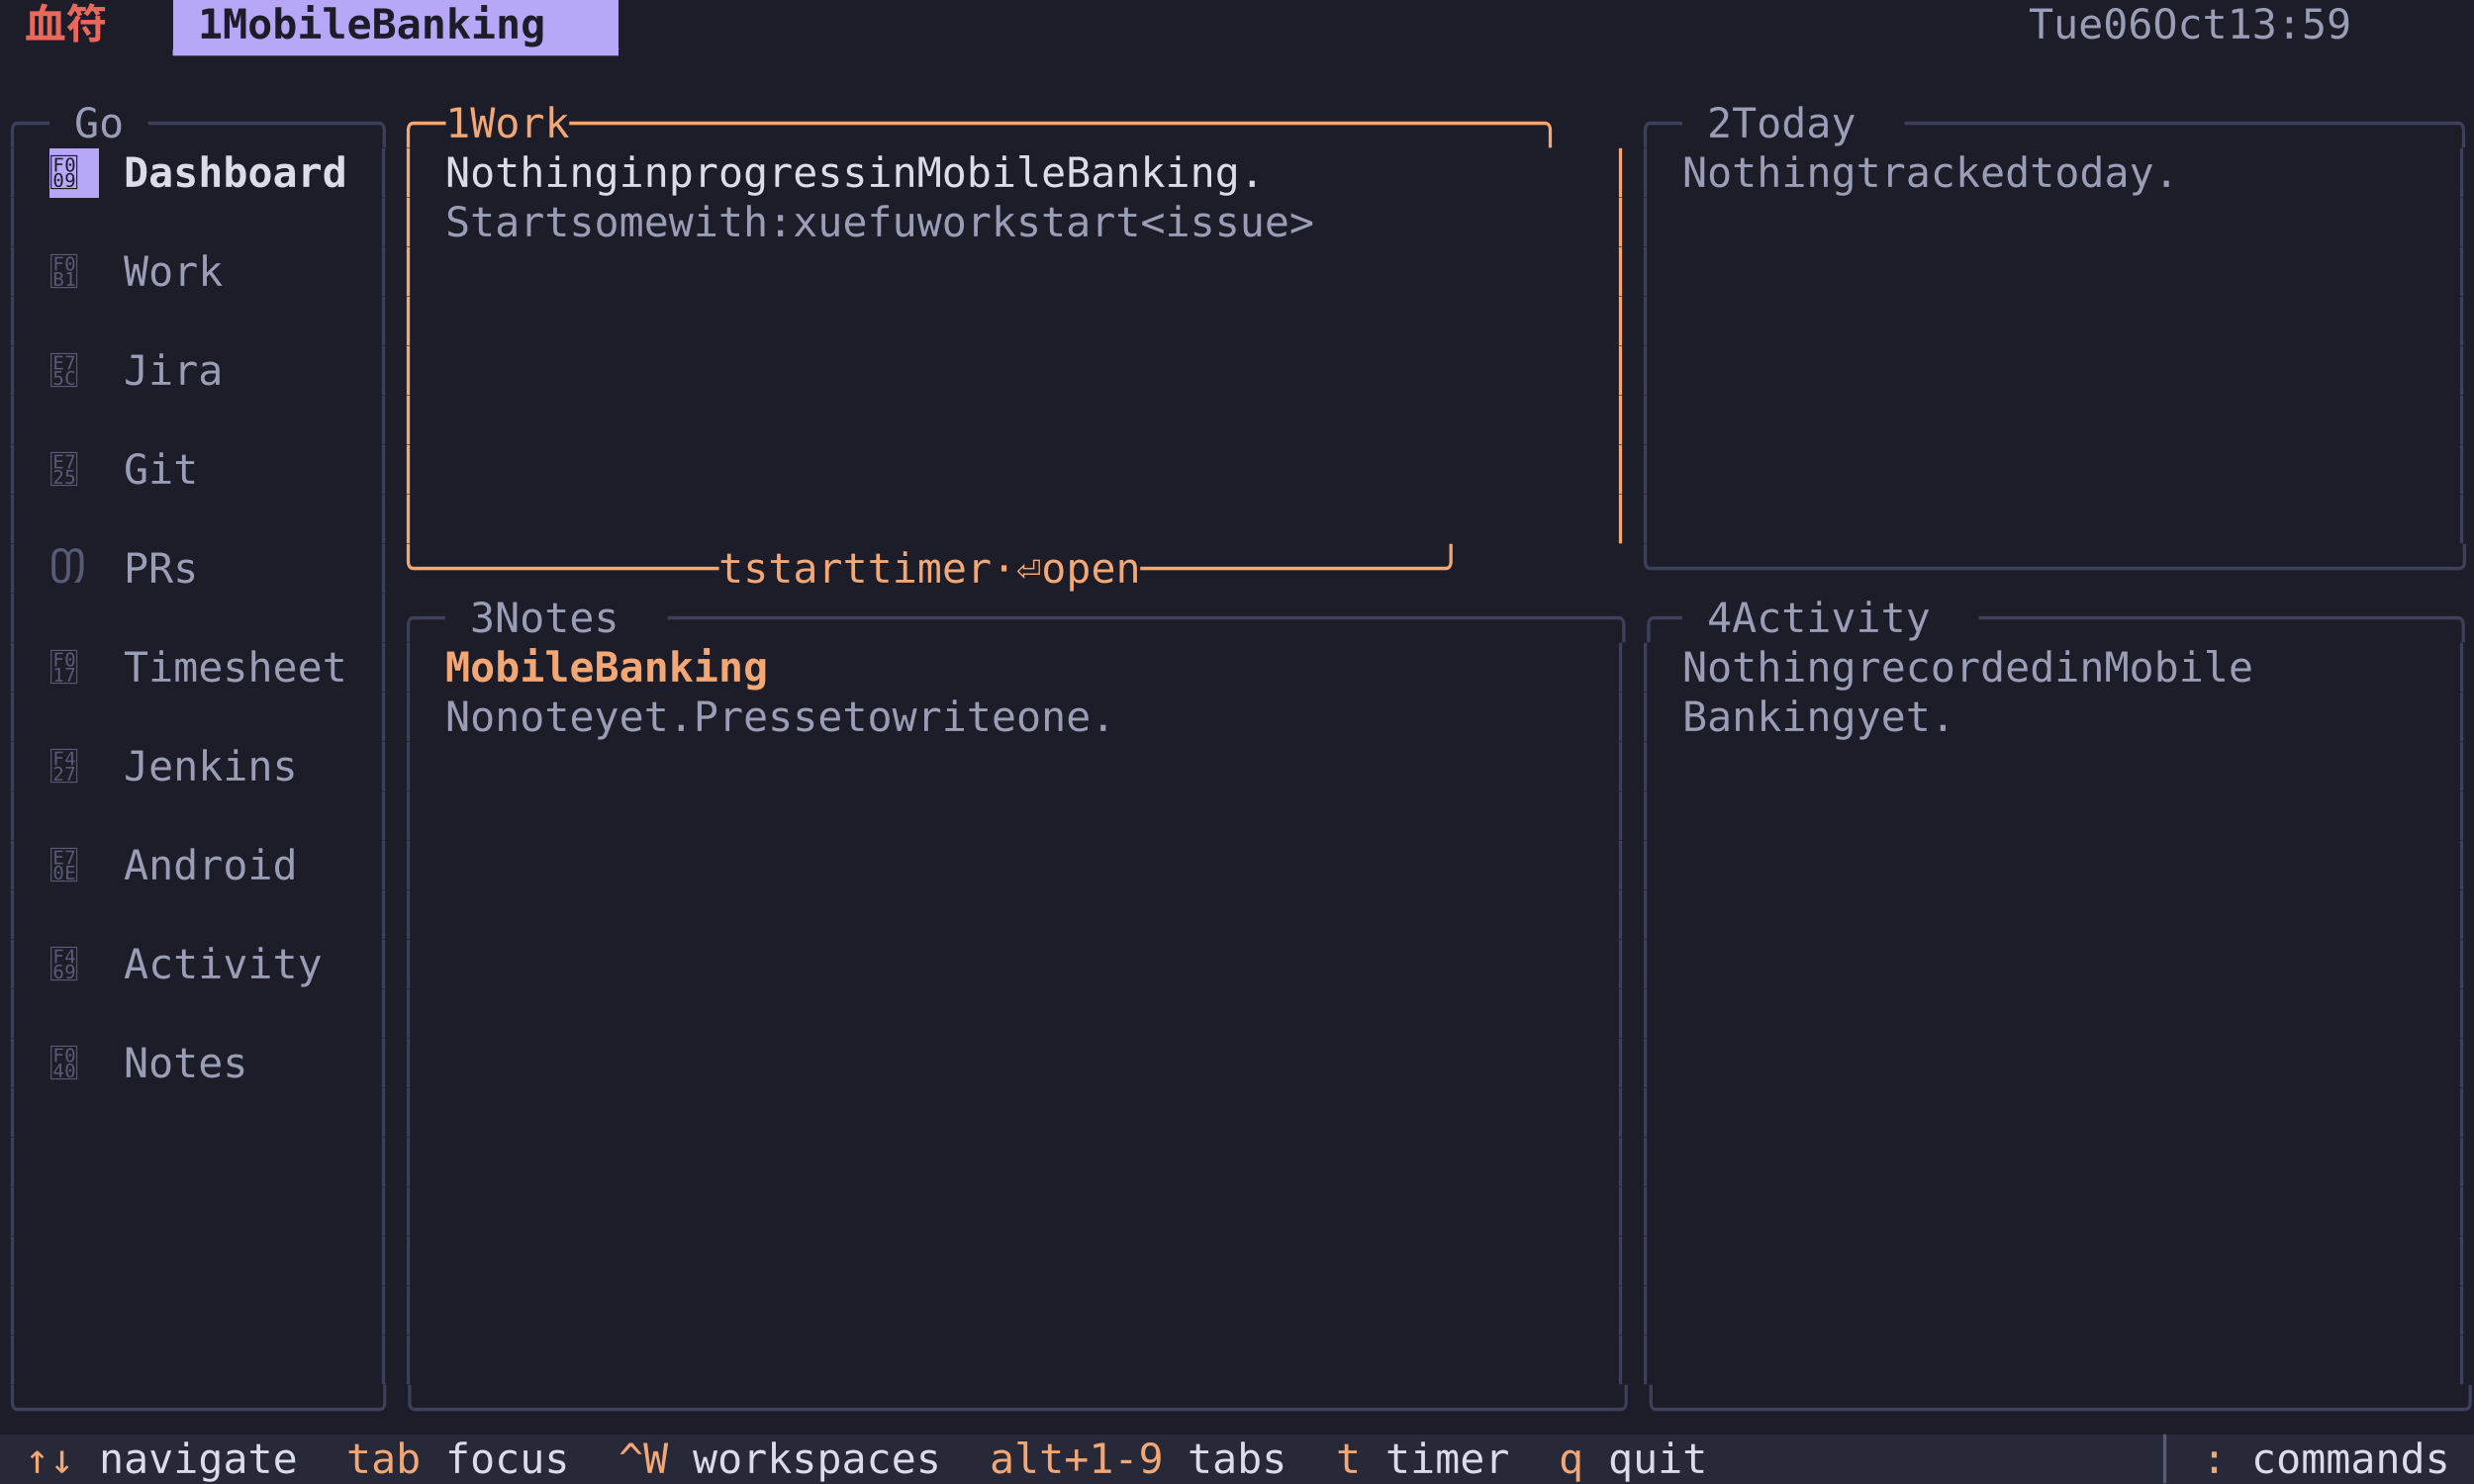
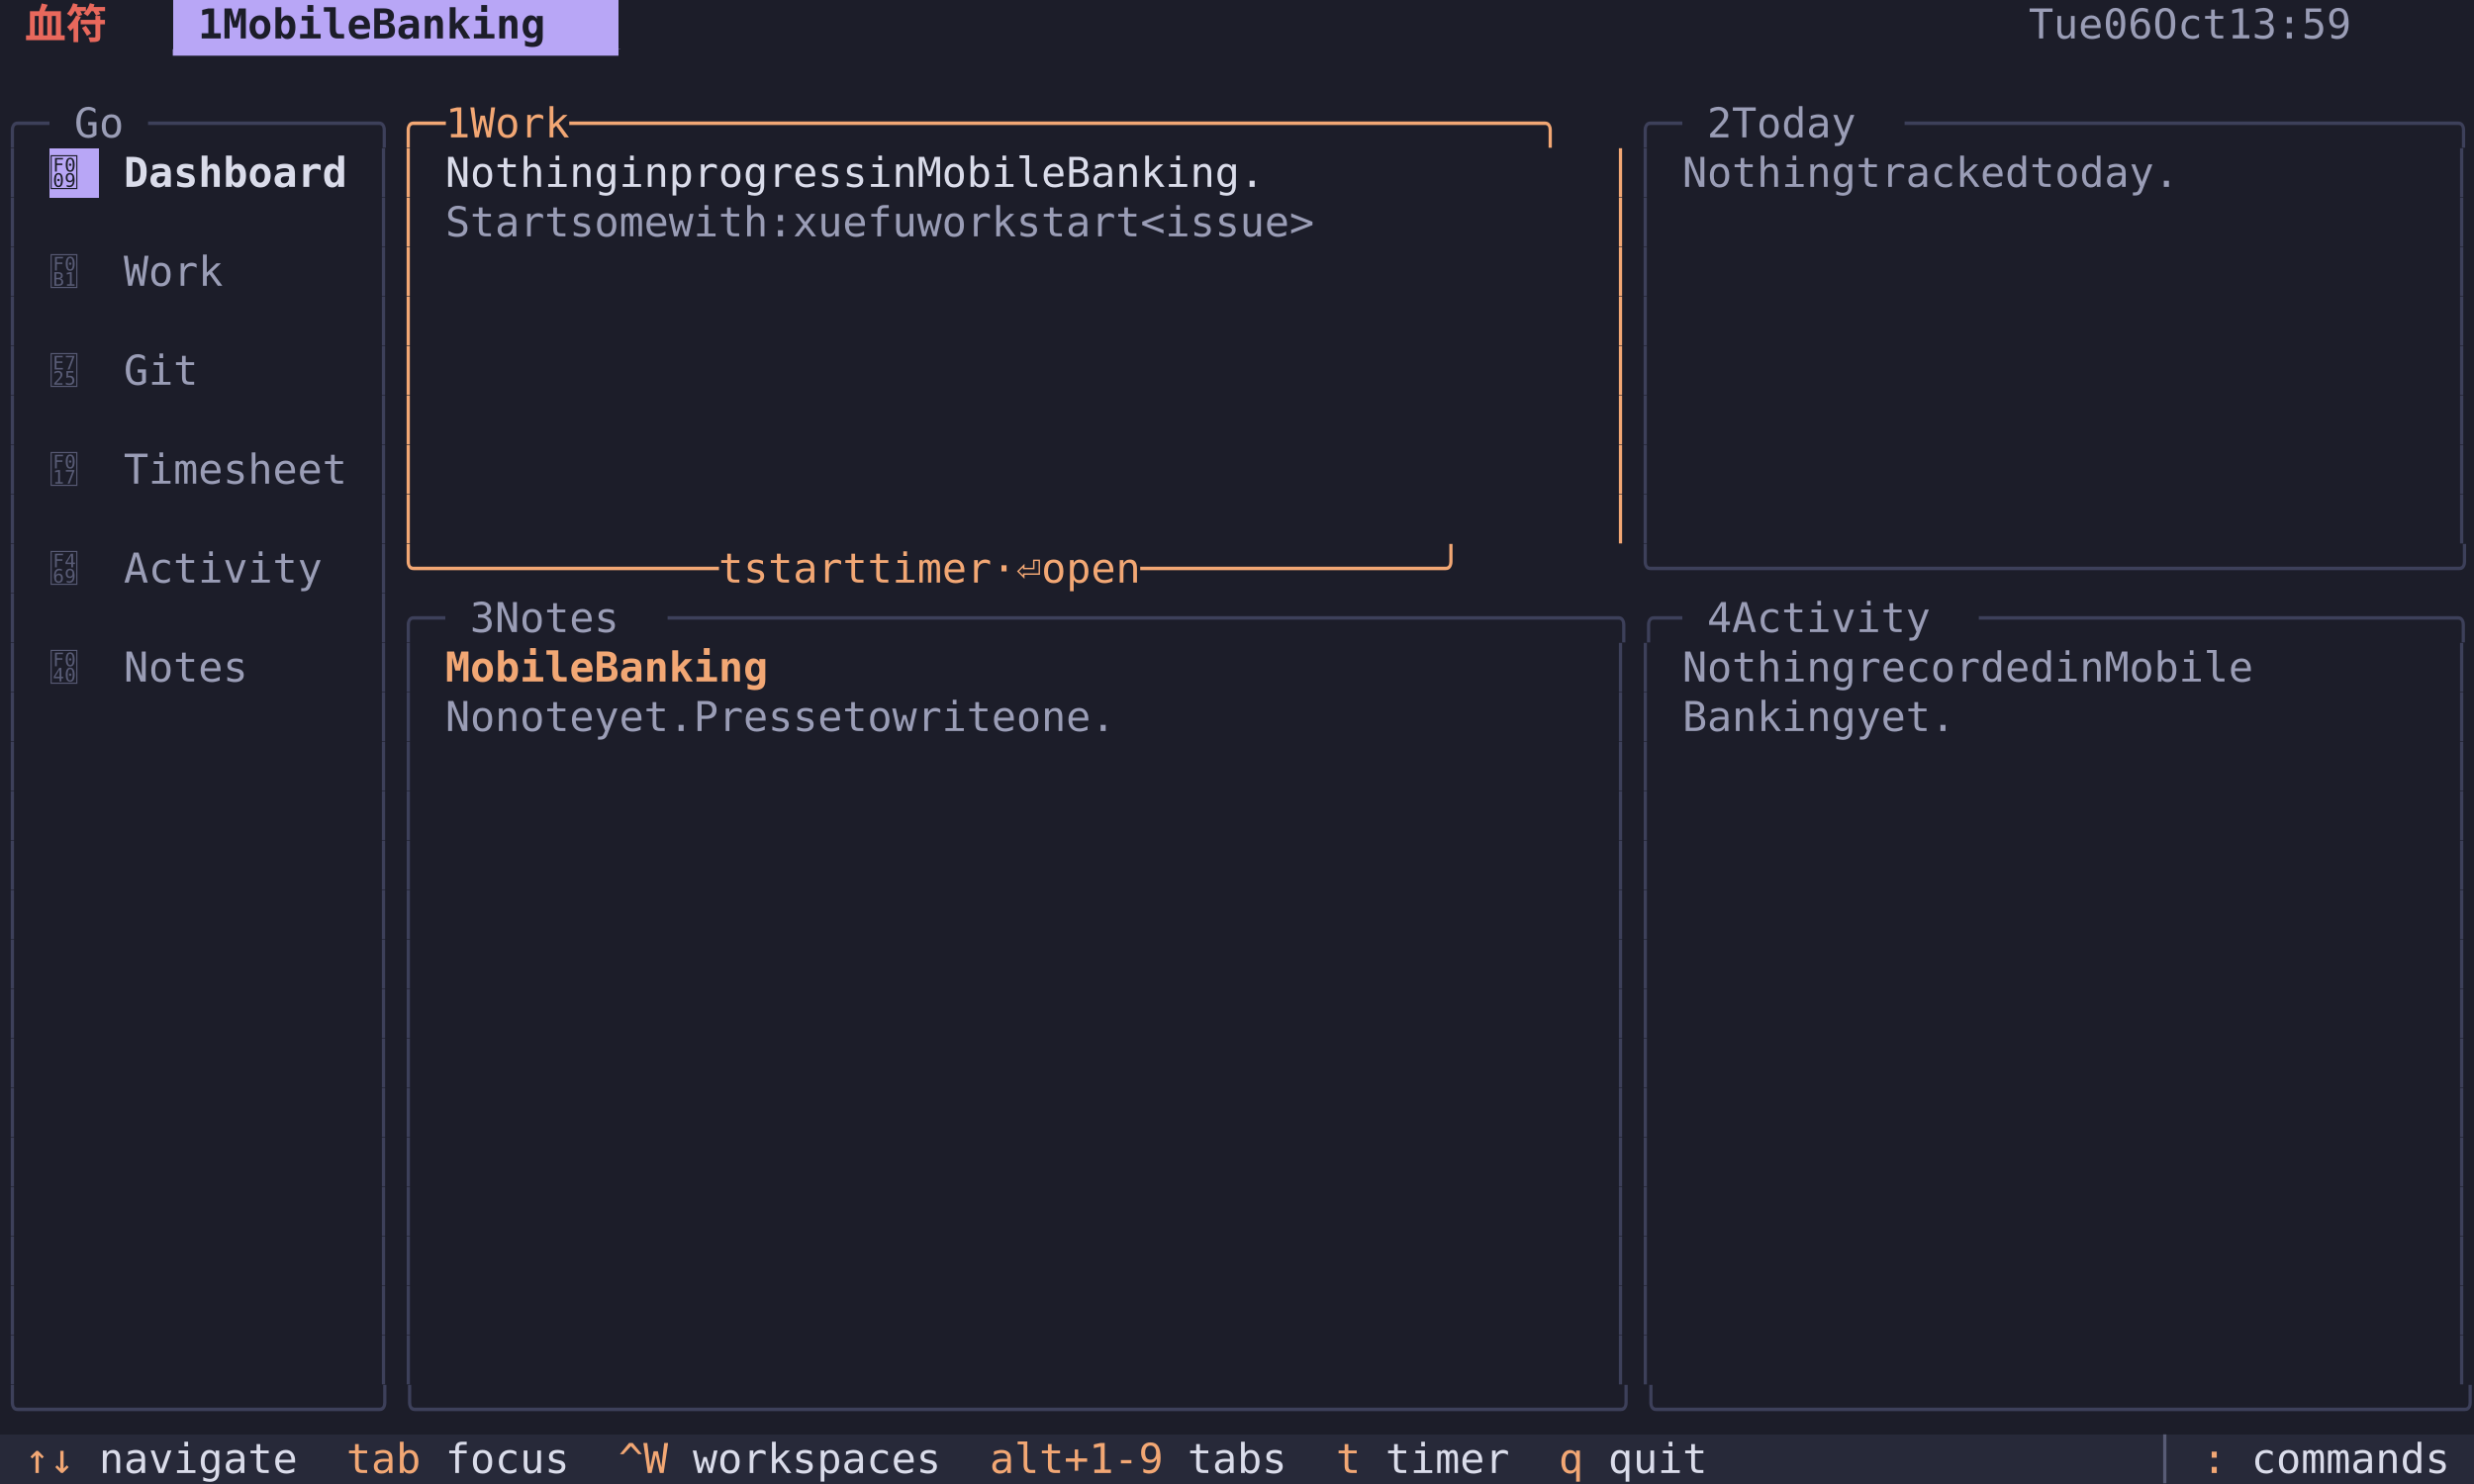
<svg xmlns="http://www.w3.org/2000/svg" width="900" height="540" viewBox="0 0 900 540" font-family="Menlo, 'DejaVu Sans Mono', 'Hiragino Sans GB', 'Noto Sans CJK SC', 'PingFang SC', monospace" font-size="15">
  <rect x="0" y="0" width="9" height="18" fill="#1c1d29" />
  <rect x="9" y="0" width="36" height="18" fill="#1c1d29" />
  <text x="9 27" y="14" fill="#e8685c" font-weight="bold">血符</text>
  <rect x="45" y="0" width="18" height="18" fill="#1c1d29" />
  <rect x="63" y="0" width="162" height="18" fill="#b8a6f6" />
  <text x="72 90 99 108 117 126 135 153 162 171 180 189 198 207" y="14" fill="#1c1d29" font-weight="bold">1MobileBanking</text>
  <rect x="225" y="0" width="513" height="18" fill="#1c1d29" />
  <rect x="738" y="0" width="153" height="18" fill="#1c1d29" />
  <text x="738 747 756 774 783 801 810 819 846 855 864 873 882" y="14" fill="#9a9db6">Tue06Oct13:59</text>
  <rect x="891" y="0" width="9" height="18" fill="#1c1d29" />
  <rect x="0" y="18" width="9" height="18" fill="#1c1d29" />
  <rect x="9" y="18" width="216" height="18" fill="#1c1d29" />
  <text x="63 72 81 90 99 108 117 126 135 144 153 162 171 180 189 198 207 216" y="32" fill="#b8a6f6">▔▔▔▔▔▔▔▔▔▔▔▔▔▔▔▔▔▔</text>
  <rect x="225" y="18" width="675" height="18" fill="#1c1d29" />
  <rect x="0" y="36" width="18" height="18" fill="#1c1d29" />
  <text x="0 9" y="50" fill="#3d405a">╭─</text>
  <rect x="18" y="36" width="36" height="18" fill="#1c1d29" />
  <text x="27 36" y="50" fill="#9a9db6">Go</text>
  <rect x="54" y="36" width="90" height="18" fill="#1c1d29" />
  <text x="54 63 72 81 90 99 108 117 126 135" y="50" fill="#3d405a">─────────╮</text>
  <rect x="144" y="36" width="450" height="18" fill="#1c1d29" />
  <text x="144 153 171 189 198 207 216 234 243 252 261 270 279 288 297 306 315 324 333 342 351 360 369 378 387 396 405 414 423 432 441 450 459 468 477 486 495 504 513 522 531 540 549 558 567 576 585" y="50" fill="#f2a774">╭─1Work───────────────────────────────────────╮</text>
  <rect x="594" y="36" width="18" height="18" fill="#1c1d29" />
  <text x="594 603" y="50" fill="#3d405a">╭─</text>
  <rect x="612" y="36" width="81" height="18" fill="#1c1d29" />
  <text x="621 639 648 657 666 675" y="50" fill="#9a9db6">2Today</text>
  <rect x="693" y="36" width="207" height="18" fill="#1c1d29" />
  <text x="693 702 711 720 729 738 747 756 765 774 783 792 801 810 819 828 837 846 855 864 873 882 891" y="50" fill="#3d405a">──────────────────────╮</text>
  <rect x="0" y="54" width="9" height="18" fill="#1c1d29" />
  <text x="0" y="68" fill="#3d405a">│</text>
  <rect x="9" y="54" width="9" height="18" fill="#1c1d29" />
  <rect x="18" y="54" width="18" height="18" fill="#b8a6f6" />
  <text x="18" y="68" fill="#1c1d29" font-family="'Symbols Nerd Font Mono', Menlo, 'DejaVu Sans Mono', 'Hiragino Sans GB', 'Noto Sans CJK SC', 'PingFang SC', monospace"></text>
  <rect x="36" y="54" width="90" height="18" fill="#1c1d29" />
  <text x="45 54 63 72 81 90 99 108 117" y="68" fill="#dadcea" font-weight="bold">Dashboard</text>
  <rect x="126" y="54" width="9" height="18" fill="#1c1d29" />
  <rect x="135" y="54" width="9" height="18" fill="#1c1d29" />
  <text x="135" y="68" fill="#3d405a">│</text>
  <rect x="144" y="54" width="9" height="18" fill="#1c1d29" />
  <text x="144" y="68" fill="#f2a774">│</text>
  <rect x="153" y="54" width="9" height="18" fill="#1c1d29" />
  <rect x="162" y="54" width="342" height="18" fill="#1c1d29" />
  <text x="162 171 180 189 198 207 216 234 243 261 270 279 288 297 306 315 324 342 351 369 378 387 396 405 414 432 441 450 459 468 477 486 495" y="68" fill="#dadcea">NothinginprogressinMobileBanking.</text>
  <rect x="504" y="54" width="81" height="18" fill="#1c1d29" />
  <rect x="585" y="54" width="9" height="18" fill="#1c1d29" />
  <text x="585" y="68" fill="#f2a774">│</text>
  <rect x="594" y="54" width="9" height="18" fill="#1c1d29" />
  <text x="594" y="68" fill="#3d405a">│</text>
  <rect x="603" y="54" width="9" height="18" fill="#1c1d29" />
  <rect x="612" y="54" width="198" height="18" fill="#1c1d29" />
  <text x="612 621 630 639 648 657 666 684 693 702 711 720 729 738 756 765 774 783 792 801" y="68" fill="#9a9db6">Nothingtrackedtoday.</text>
  <rect x="810" y="54" width="81" height="18" fill="#1c1d29" />
  <rect x="891" y="54" width="9" height="18" fill="#1c1d29" />
  <text x="891" y="68" fill="#3d405a">│</text>
  <rect x="0" y="72" width="9" height="18" fill="#1c1d29" />
  <text x="0" y="86" fill="#3d405a">│</text>
  <rect x="9" y="72" width="126" height="18" fill="#1c1d29" />
  <rect x="135" y="72" width="9" height="18" fill="#1c1d29" />
  <text x="135" y="86" fill="#3d405a">│</text>
  <rect x="144" y="72" width="9" height="18" fill="#1c1d29" />
  <text x="144" y="86" fill="#f2a774">│</text>
  <rect x="153" y="72" width="9" height="18" fill="#1c1d29" />
  <rect x="162" y="72" width="369" height="18" fill="#1c1d29" />
  <text x="162 171 180 189 198 216 225 234 243 261 270 279 288 297 315 324 333 342 351 369 378 387 396 414 423 432 441 450 468 477 486 495 504 513 522" y="86" fill="#9a9db6">Startsomewith:xuefuworkstart&lt;issue&gt;</text>
  <rect x="531" y="72" width="54" height="18" fill="#1c1d29" />
  <rect x="585" y="72" width="9" height="18" fill="#1c1d29" />
  <text x="585" y="86" fill="#f2a774">│</text>
  <rect x="594" y="72" width="9" height="18" fill="#1c1d29" />
  <text x="594" y="86" fill="#3d405a">│</text>
  <rect x="603" y="72" width="288" height="18" fill="#1c1d29" />
  <rect x="891" y="72" width="9" height="18" fill="#1c1d29" />
  <text x="891" y="86" fill="#3d405a">│</text>
  <rect x="0" y="90" width="9" height="18" fill="#1c1d29" />
  <text x="0" y="104" fill="#3d405a">│</text>
  <rect x="9" y="90" width="9" height="18" fill="#1c1d29" />
  <rect x="18" y="90" width="18" height="18" fill="#1c1d29" />
  <text x="18" y="104" fill="#585b75" font-family="'Symbols Nerd Font Mono', Menlo, 'DejaVu Sans Mono', 'Hiragino Sans GB', 'Noto Sans CJK SC', 'PingFang SC', monospace"></text>
  <rect x="36" y="90" width="45" height="18" fill="#1c1d29" />
  <text x="45 54 63 72" y="104" fill="#9a9db6">Work</text>
  <rect x="81" y="90" width="54" height="18" fill="#1c1d29" />
  <rect x="135" y="90" width="9" height="18" fill="#1c1d29" />
  <text x="135" y="104" fill="#3d405a">│</text>
  <rect x="144" y="90" width="9" height="18" fill="#1c1d29" />
  <text x="144" y="104" fill="#f2a774">│</text>
  <rect x="153" y="90" width="432" height="18" fill="#1c1d29" />
  <rect x="585" y="90" width="9" height="18" fill="#1c1d29" />
  <text x="585" y="104" fill="#f2a774">│</text>
  <rect x="594" y="90" width="9" height="18" fill="#1c1d29" />
  <text x="594" y="104" fill="#3d405a">│</text>
  <rect x="603" y="90" width="288" height="18" fill="#1c1d29" />
  <rect x="891" y="90" width="9" height="18" fill="#1c1d29" />
  <text x="891" y="104" fill="#3d405a">│</text>
  <rect x="0" y="108" width="9" height="18" fill="#1c1d29" />
  <text x="0" y="122" fill="#3d405a">│</text>
  <rect x="9" y="108" width="126" height="18" fill="#1c1d29" />
  <rect x="135" y="108" width="9" height="18" fill="#1c1d29" />
  <text x="135" y="122" fill="#3d405a">│</text>
  <rect x="144" y="108" width="9" height="18" fill="#1c1d29" />
  <text x="144" y="122" fill="#f2a774">│</text>
  <rect x="153" y="108" width="432" height="18" fill="#1c1d29" />
  <rect x="585" y="108" width="9" height="18" fill="#1c1d29" />
  <text x="585" y="122" fill="#f2a774">│</text>
  <rect x="594" y="108" width="9" height="18" fill="#1c1d29" />
  <text x="594" y="122" fill="#3d405a">│</text>
  <rect x="603" y="108" width="288" height="18" fill="#1c1d29" />
  <rect x="891" y="108" width="9" height="18" fill="#1c1d29" />
  <text x="891" y="122" fill="#3d405a">│</text>
  <rect x="0" y="126" width="9" height="18" fill="#1c1d29" />
  <text x="0" y="140" fill="#3d405a">│</text>
  <rect x="9" y="126" width="9" height="18" fill="#1c1d29" />
  <rect x="18" y="126" width="18" height="18" fill="#1c1d29" />
-   <text x="18" y="140" fill="#585b75" font-family="'Symbols Nerd Font Mono', Menlo, 'DejaVu Sans Mono', 'Hiragino Sans GB', 'Noto Sans CJK SC', 'PingFang SC', monospace"></text>
-   <rect x="36" y="126" width="45" height="18" fill="#1c1d29" />
-   <text x="45 54 63 72" y="140" fill="#9a9db6">Jira</text>
-   <rect x="81" y="126" width="54" height="18" fill="#1c1d29" />
+   <text x="18" y="140" fill="#585b75" font-family="'Symbols Nerd Font Mono', Menlo, 'DejaVu Sans Mono', 'Hiragino Sans GB', 'Noto Sans CJK SC', 'PingFang SC', monospace"></text>
+   <rect x="36" y="126" width="36" height="18" fill="#1c1d29" />
+   <text x="45 54 63" y="140" fill="#9a9db6">Git</text>
+   <rect x="72" y="126" width="63" height="18" fill="#1c1d29" />
  <rect x="135" y="126" width="9" height="18" fill="#1c1d29" />
  <text x="135" y="140" fill="#3d405a">│</text>
  <rect x="144" y="126" width="9" height="18" fill="#1c1d29" />
  <text x="144" y="140" fill="#f2a774">│</text>
  <rect x="153" y="126" width="432" height="18" fill="#1c1d29" />
  <rect x="585" y="126" width="9" height="18" fill="#1c1d29" />
  <text x="585" y="140" fill="#f2a774">│</text>
  <rect x="594" y="126" width="9" height="18" fill="#1c1d29" />
  <text x="594" y="140" fill="#3d405a">│</text>
  <rect x="603" y="126" width="288" height="18" fill="#1c1d29" />
  <rect x="891" y="126" width="9" height="18" fill="#1c1d29" />
  <text x="891" y="140" fill="#3d405a">│</text>
  <rect x="0" y="144" width="9" height="18" fill="#1c1d29" />
  <text x="0" y="158" fill="#3d405a">│</text>
  <rect x="9" y="144" width="126" height="18" fill="#1c1d29" />
  <rect x="135" y="144" width="9" height="18" fill="#1c1d29" />
  <text x="135" y="158" fill="#3d405a">│</text>
  <rect x="144" y="144" width="9" height="18" fill="#1c1d29" />
  <text x="144" y="158" fill="#f2a774">│</text>
  <rect x="153" y="144" width="432" height="18" fill="#1c1d29" />
  <rect x="585" y="144" width="9" height="18" fill="#1c1d29" />
  <text x="585" y="158" fill="#f2a774">│</text>
  <rect x="594" y="144" width="9" height="18" fill="#1c1d29" />
  <text x="594" y="158" fill="#3d405a">│</text>
  <rect x="603" y="144" width="288" height="18" fill="#1c1d29" />
  <rect x="891" y="144" width="9" height="18" fill="#1c1d29" />
  <text x="891" y="158" fill="#3d405a">│</text>
  <rect x="0" y="162" width="9" height="18" fill="#1c1d29" />
  <text x="0" y="176" fill="#3d405a">│</text>
  <rect x="9" y="162" width="9" height="18" fill="#1c1d29" />
  <rect x="18" y="162" width="18" height="18" fill="#1c1d29" />
-   <text x="18" y="176" fill="#585b75" font-family="'Symbols Nerd Font Mono', Menlo, 'DejaVu Sans Mono', 'Hiragino Sans GB', 'Noto Sans CJK SC', 'PingFang SC', monospace"></text>
-   <rect x="36" y="162" width="36" height="18" fill="#1c1d29" />
-   <text x="45 54 63" y="176" fill="#9a9db6">Git</text>
-   <rect x="72" y="162" width="63" height="18" fill="#1c1d29" />
+   <text x="18" y="176" fill="#585b75" font-family="'Symbols Nerd Font Mono', Menlo, 'DejaVu Sans Mono', 'Hiragino Sans GB', 'Noto Sans CJK SC', 'PingFang SC', monospace"></text>
+   <rect x="36" y="162" width="90" height="18" fill="#1c1d29" />
+   <text x="45 54 63 72 81 90 99 108 117" y="176" fill="#9a9db6">Timesheet</text>
+   <rect x="126" y="162" width="9" height="18" fill="#1c1d29" />
  <rect x="135" y="162" width="9" height="18" fill="#1c1d29" />
  <text x="135" y="176" fill="#3d405a">│</text>
  <rect x="144" y="162" width="9" height="18" fill="#1c1d29" />
  <text x="144" y="176" fill="#f2a774">│</text>
  <rect x="153" y="162" width="432" height="18" fill="#1c1d29" />
  <rect x="585" y="162" width="9" height="18" fill="#1c1d29" />
  <text x="585" y="176" fill="#f2a774">│</text>
  <rect x="594" y="162" width="9" height="18" fill="#1c1d29" />
  <text x="594" y="176" fill="#3d405a">│</text>
  <rect x="603" y="162" width="288" height="18" fill="#1c1d29" />
  <rect x="891" y="162" width="9" height="18" fill="#1c1d29" />
  <text x="891" y="176" fill="#3d405a">│</text>
  <rect x="0" y="180" width="9" height="18" fill="#1c1d29" />
  <text x="0" y="194" fill="#3d405a">│</text>
  <rect x="9" y="180" width="126" height="18" fill="#1c1d29" />
  <rect x="135" y="180" width="9" height="18" fill="#1c1d29" />
  <text x="135" y="194" fill="#3d405a">│</text>
  <rect x="144" y="180" width="9" height="18" fill="#1c1d29" />
  <text x="144" y="194" fill="#f2a774">│</text>
  <rect x="153" y="180" width="432" height="18" fill="#1c1d29" />
  <rect x="585" y="180" width="9" height="18" fill="#1c1d29" />
  <text x="585" y="194" fill="#f2a774">│</text>
  <rect x="594" y="180" width="9" height="18" fill="#1c1d29" />
  <text x="594" y="194" fill="#3d405a">│</text>
  <rect x="603" y="180" width="288" height="18" fill="#1c1d29" />
  <rect x="891" y="180" width="9" height="18" fill="#1c1d29" />
  <text x="891" y="194" fill="#3d405a">│</text>
  <rect x="0" y="198" width="9" height="18" fill="#1c1d29" />
  <text x="0" y="212" fill="#3d405a">│</text>
  <rect x="9" y="198" width="9" height="18" fill="#1c1d29" />
  <rect x="18" y="198" width="18" height="18" fill="#1c1d29" />
-   <text x="18" y="212" fill="#585b75" font-family="'Symbols Nerd Font Mono', Menlo, 'DejaVu Sans Mono', 'Hiragino Sans GB', 'Noto Sans CJK SC', 'PingFang SC', monospace"></text>
-   <rect x="36" y="198" width="36" height="18" fill="#1c1d29" />
-   <text x="45 54 63" y="212" fill="#9a9db6">PRs</text>
-   <rect x="72" y="198" width="63" height="18" fill="#1c1d29" />
+   <text x="18" y="212" fill="#585b75" font-family="'Symbols Nerd Font Mono', Menlo, 'DejaVu Sans Mono', 'Hiragino Sans GB', 'Noto Sans CJK SC', 'PingFang SC', monospace"></text>
+   <rect x="36" y="198" width="81" height="18" fill="#1c1d29" />
+   <text x="45 54 63 72 81 90 99 108" y="212" fill="#9a9db6">Activity</text>
+   <rect x="117" y="198" width="18" height="18" fill="#1c1d29" />
  <rect x="135" y="198" width="9" height="18" fill="#1c1d29" />
  <text x="135" y="212" fill="#3d405a">│</text>
  <rect x="144" y="198" width="450" height="18" fill="#1c1d29" />
  <text x="144 153 162 171 180 189 198 207 216 225 234 243 252 270 288 297 306 315 324 342 351 360 369 378 396 414 432 441 450 459 477 486 495 504 513 522 531 540 549 558 567 576 585" y="212" fill="#f2a774">╰────────────tstarttimer·⏎open────────────╯</text>
  <rect x="594" y="198" width="306" height="18" fill="#1c1d29" />
  <text x="594 603 612 621 630 639 648 657 666 675 684 693 702 711 720 729 738 747 756 765 774 783 792 801 810 819 828 837 846 855 864 873 882 891" y="212" fill="#3d405a">╰────────────────────────────────╯</text>
  <rect x="0" y="216" width="9" height="18" fill="#1c1d29" />
  <text x="0" y="230" fill="#3d405a">│</text>
  <rect x="9" y="216" width="126" height="18" fill="#1c1d29" />
  <rect x="135" y="216" width="27" height="18" fill="#1c1d29" />
  <text x="135 144 153" y="230" fill="#3d405a">│╭─</text>
  <rect x="162" y="216" width="81" height="18" fill="#1c1d29" />
  <text x="171 189 198 207 216 225" y="230" fill="#9a9db6">3Notes</text>
  <rect x="243" y="216" width="369" height="18" fill="#1c1d29" />
  <text x="243 252 261 270 279 288 297 306 315 324 333 342 351 360 369 378 387 396 405 414 423 432 441 450 459 468 477 486 495 504 513 522 531 540 549 558 567 576 585 594 603" y="230" fill="#3d405a">──────────────────────────────────────╮╭─</text>
  <rect x="612" y="216" width="108" height="18" fill="#1c1d29" />
  <text x="621 639 648 657 666 675 684 693 702" y="230" fill="#9a9db6">4Activity</text>
  <rect x="720" y="216" width="180" height="18" fill="#1c1d29" />
  <text x="720 729 738 747 756 765 774 783 792 801 810 819 828 837 846 855 864 873 882 891" y="230" fill="#3d405a">───────────────────╮</text>
  <rect x="0" y="234" width="9" height="18" fill="#1c1d29" />
  <text x="0" y="248" fill="#3d405a">│</text>
  <rect x="9" y="234" width="9" height="18" fill="#1c1d29" />
  <rect x="18" y="234" width="18" height="18" fill="#1c1d29" />
-   <text x="18" y="248" fill="#585b75" font-family="'Symbols Nerd Font Mono', Menlo, 'DejaVu Sans Mono', 'Hiragino Sans GB', 'Noto Sans CJK SC', 'PingFang SC', monospace"></text>
-   <rect x="36" y="234" width="90" height="18" fill="#1c1d29" />
-   <text x="45 54 63 72 81 90 99 108 117" y="248" fill="#9a9db6">Timesheet</text>
-   <rect x="126" y="234" width="9" height="18" fill="#1c1d29" />
+   <text x="18" y="248" fill="#585b75" font-family="'Symbols Nerd Font Mono', Menlo, 'DejaVu Sans Mono', 'Hiragino Sans GB', 'Noto Sans CJK SC', 'PingFang SC', monospace"></text>
+   <rect x="36" y="234" width="54" height="18" fill="#1c1d29" />
+   <text x="45 54 63 72 81" y="248" fill="#9a9db6">Notes</text>
+   <rect x="90" y="234" width="45" height="18" fill="#1c1d29" />
  <rect x="135" y="234" width="18" height="18" fill="#1c1d29" />
  <text x="135 144" y="248" fill="#3d405a">││</text>
  <rect x="153" y="234" width="9" height="18" fill="#1c1d29" />
  <rect x="162" y="234" width="126" height="18" fill="#1c1d29" />
  <text x="162 171 180 189 198 207 225 234 243 252 261 270 279" y="248" fill="#f2a774" font-weight="bold">MobileBanking</text>
  <rect x="288" y="234" width="297" height="18" fill="#1c1d29" />
  <rect x="585" y="234" width="18" height="18" fill="#1c1d29" />
  <text x="585 594" y="248" fill="#3d405a">││</text>
  <rect x="603" y="234" width="9" height="18" fill="#1c1d29" />
  <rect x="612" y="234" width="243" height="18" fill="#1c1d29" />
  <text x="612 621 630 639 648 657 666 684 693 702 711 720 729 738 747 765 774 792 801 810 819 828 837" y="248" fill="#9a9db6">NothingrecordedinMobile</text>
  <rect x="855" y="234" width="36" height="18" fill="#1c1d29" />
  <rect x="891" y="234" width="9" height="18" fill="#1c1d29" />
  <text x="891" y="248" fill="#3d405a">│</text>
  <rect x="0" y="252" width="9" height="18" fill="#1c1d29" />
  <text x="0" y="266" fill="#3d405a">│</text>
  <rect x="9" y="252" width="126" height="18" fill="#1c1d29" />
  <rect x="135" y="252" width="18" height="18" fill="#1c1d29" />
  <text x="135 144" y="266" fill="#3d405a">││</text>
  <rect x="153" y="252" width="9" height="18" fill="#1c1d29" />
  <rect x="162" y="252" width="306" height="18" fill="#1c1d29" />
  <text x="162 171 189 198 207 216 234 243 252 261 279 288 297 306 315 333 351 360 378 387 396 405 414 432 441 450 459" y="266" fill="#9a9db6">Nonoteyet.Pressetowriteone.</text>
  <rect x="468" y="252" width="117" height="18" fill="#1c1d29" />
  <rect x="585" y="252" width="18" height="18" fill="#1c1d29" />
  <text x="585 594" y="266" fill="#3d405a">││</text>
  <rect x="603" y="252" width="9" height="18" fill="#1c1d29" />
  <rect x="612" y="252" width="108" height="18" fill="#1c1d29" />
  <text x="612 621 630 639 648 657 666 684 693 702 711" y="266" fill="#9a9db6">Bankingyet.</text>
  <rect x="720" y="252" width="171" height="18" fill="#1c1d29" />
  <rect x="891" y="252" width="9" height="18" fill="#1c1d29" />
  <text x="891" y="266" fill="#3d405a">│</text>
  <rect x="0" y="270" width="9" height="18" fill="#1c1d29" />
  <text x="0" y="284" fill="#3d405a">│</text>
-   <rect x="9" y="270" width="9" height="18" fill="#1c1d29" />
-   <rect x="18" y="270" width="18" height="18" fill="#1c1d29" />
-   <text x="18" y="284" fill="#585b75" font-family="'Symbols Nerd Font Mono', Menlo, 'DejaVu Sans Mono', 'Hiragino Sans GB', 'Noto Sans CJK SC', 'PingFang SC', monospace"></text>
-   <rect x="36" y="270" width="72" height="18" fill="#1c1d29" />
-   <text x="45 54 63 72 81 90 99" y="284" fill="#9a9db6">Jenkins</text>
-   <rect x="108" y="270" width="27" height="18" fill="#1c1d29" />
+   <rect x="9" y="270" width="126" height="18" fill="#1c1d29" />
  <rect x="135" y="270" width="18" height="18" fill="#1c1d29" />
  <text x="135 144" y="284" fill="#3d405a">││</text>
  <rect x="153" y="270" width="432" height="18" fill="#1c1d29" />
  <rect x="585" y="270" width="18" height="18" fill="#1c1d29" />
  <text x="585 594" y="284" fill="#3d405a">││</text>
  <rect x="603" y="270" width="288" height="18" fill="#1c1d29" />
  <rect x="891" y="270" width="9" height="18" fill="#1c1d29" />
  <text x="891" y="284" fill="#3d405a">│</text>
  <rect x="0" y="288" width="9" height="18" fill="#1c1d29" />
  <text x="0" y="302" fill="#3d405a">│</text>
  <rect x="9" y="288" width="126" height="18" fill="#1c1d29" />
  <rect x="135" y="288" width="18" height="18" fill="#1c1d29" />
  <text x="135 144" y="302" fill="#3d405a">││</text>
  <rect x="153" y="288" width="432" height="18" fill="#1c1d29" />
  <rect x="585" y="288" width="18" height="18" fill="#1c1d29" />
  <text x="585 594" y="302" fill="#3d405a">││</text>
  <rect x="603" y="288" width="288" height="18" fill="#1c1d29" />
  <rect x="891" y="288" width="9" height="18" fill="#1c1d29" />
  <text x="891" y="302" fill="#3d405a">│</text>
  <rect x="0" y="306" width="9" height="18" fill="#1c1d29" />
  <text x="0" y="320" fill="#3d405a">│</text>
-   <rect x="9" y="306" width="9" height="18" fill="#1c1d29" />
-   <rect x="18" y="306" width="18" height="18" fill="#1c1d29" />
-   <text x="18" y="320" fill="#585b75" font-family="'Symbols Nerd Font Mono', Menlo, 'DejaVu Sans Mono', 'Hiragino Sans GB', 'Noto Sans CJK SC', 'PingFang SC', monospace"></text>
-   <rect x="36" y="306" width="72" height="18" fill="#1c1d29" />
-   <text x="45 54 63 72 81 90 99" y="320" fill="#9a9db6">Android</text>
-   <rect x="108" y="306" width="27" height="18" fill="#1c1d29" />
+   <rect x="9" y="306" width="126" height="18" fill="#1c1d29" />
  <rect x="135" y="306" width="18" height="18" fill="#1c1d29" />
  <text x="135 144" y="320" fill="#3d405a">││</text>
  <rect x="153" y="306" width="432" height="18" fill="#1c1d29" />
  <rect x="585" y="306" width="18" height="18" fill="#1c1d29" />
  <text x="585 594" y="320" fill="#3d405a">││</text>
  <rect x="603" y="306" width="288" height="18" fill="#1c1d29" />
  <rect x="891" y="306" width="9" height="18" fill="#1c1d29" />
  <text x="891" y="320" fill="#3d405a">│</text>
  <rect x="0" y="324" width="9" height="18" fill="#1c1d29" />
  <text x="0" y="338" fill="#3d405a">│</text>
  <rect x="9" y="324" width="126" height="18" fill="#1c1d29" />
  <rect x="135" y="324" width="18" height="18" fill="#1c1d29" />
  <text x="135 144" y="338" fill="#3d405a">││</text>
  <rect x="153" y="324" width="432" height="18" fill="#1c1d29" />
  <rect x="585" y="324" width="18" height="18" fill="#1c1d29" />
  <text x="585 594" y="338" fill="#3d405a">││</text>
  <rect x="603" y="324" width="288" height="18" fill="#1c1d29" />
  <rect x="891" y="324" width="9" height="18" fill="#1c1d29" />
  <text x="891" y="338" fill="#3d405a">│</text>
  <rect x="0" y="342" width="9" height="18" fill="#1c1d29" />
  <text x="0" y="356" fill="#3d405a">│</text>
-   <rect x="9" y="342" width="9" height="18" fill="#1c1d29" />
-   <rect x="18" y="342" width="18" height="18" fill="#1c1d29" />
-   <text x="18" y="356" fill="#585b75" font-family="'Symbols Nerd Font Mono', Menlo, 'DejaVu Sans Mono', 'Hiragino Sans GB', 'Noto Sans CJK SC', 'PingFang SC', monospace"></text>
-   <rect x="36" y="342" width="81" height="18" fill="#1c1d29" />
-   <text x="45 54 63 72 81 90 99 108" y="356" fill="#9a9db6">Activity</text>
-   <rect x="117" y="342" width="18" height="18" fill="#1c1d29" />
+   <rect x="9" y="342" width="126" height="18" fill="#1c1d29" />
  <rect x="135" y="342" width="18" height="18" fill="#1c1d29" />
  <text x="135 144" y="356" fill="#3d405a">││</text>
  <rect x="153" y="342" width="432" height="18" fill="#1c1d29" />
  <rect x="585" y="342" width="18" height="18" fill="#1c1d29" />
  <text x="585 594" y="356" fill="#3d405a">││</text>
  <rect x="603" y="342" width="288" height="18" fill="#1c1d29" />
  <rect x="891" y="342" width="9" height="18" fill="#1c1d29" />
  <text x="891" y="356" fill="#3d405a">│</text>
  <rect x="0" y="360" width="9" height="18" fill="#1c1d29" />
  <text x="0" y="374" fill="#3d405a">│</text>
  <rect x="9" y="360" width="126" height="18" fill="#1c1d29" />
  <rect x="135" y="360" width="18" height="18" fill="#1c1d29" />
  <text x="135 144" y="374" fill="#3d405a">││</text>
  <rect x="153" y="360" width="432" height="18" fill="#1c1d29" />
  <rect x="585" y="360" width="18" height="18" fill="#1c1d29" />
  <text x="585 594" y="374" fill="#3d405a">││</text>
  <rect x="603" y="360" width="288" height="18" fill="#1c1d29" />
  <rect x="891" y="360" width="9" height="18" fill="#1c1d29" />
  <text x="891" y="374" fill="#3d405a">│</text>
  <rect x="0" y="378" width="9" height="18" fill="#1c1d29" />
  <text x="0" y="392" fill="#3d405a">│</text>
-   <rect x="9" y="378" width="9" height="18" fill="#1c1d29" />
-   <rect x="18" y="378" width="18" height="18" fill="#1c1d29" />
-   <text x="18" y="392" fill="#585b75" font-family="'Symbols Nerd Font Mono', Menlo, 'DejaVu Sans Mono', 'Hiragino Sans GB', 'Noto Sans CJK SC', 'PingFang SC', monospace"></text>
-   <rect x="36" y="378" width="54" height="18" fill="#1c1d29" />
-   <text x="45 54 63 72 81" y="392" fill="#9a9db6">Notes</text>
-   <rect x="90" y="378" width="45" height="18" fill="#1c1d29" />
+   <rect x="9" y="378" width="126" height="18" fill="#1c1d29" />
  <rect x="135" y="378" width="18" height="18" fill="#1c1d29" />
  <text x="135 144" y="392" fill="#3d405a">││</text>
  <rect x="153" y="378" width="432" height="18" fill="#1c1d29" />
  <rect x="585" y="378" width="18" height="18" fill="#1c1d29" />
  <text x="585 594" y="392" fill="#3d405a">││</text>
  <rect x="603" y="378" width="288" height="18" fill="#1c1d29" />
  <rect x="891" y="378" width="9" height="18" fill="#1c1d29" />
  <text x="891" y="392" fill="#3d405a">│</text>
  <rect x="0" y="396" width="9" height="18" fill="#1c1d29" />
  <text x="0" y="410" fill="#3d405a">│</text>
  <rect x="9" y="396" width="126" height="18" fill="#1c1d29" />
  <rect x="135" y="396" width="18" height="18" fill="#1c1d29" />
  <text x="135 144" y="410" fill="#3d405a">││</text>
  <rect x="153" y="396" width="432" height="18" fill="#1c1d29" />
  <rect x="585" y="396" width="18" height="18" fill="#1c1d29" />
  <text x="585 594" y="410" fill="#3d405a">││</text>
  <rect x="603" y="396" width="288" height="18" fill="#1c1d29" />
  <rect x="891" y="396" width="9" height="18" fill="#1c1d29" />
  <text x="891" y="410" fill="#3d405a">│</text>
  <rect x="0" y="414" width="9" height="18" fill="#1c1d29" />
  <text x="0" y="428" fill="#3d405a">│</text>
  <rect x="9" y="414" width="126" height="18" fill="#1c1d29" />
  <rect x="135" y="414" width="18" height="18" fill="#1c1d29" />
  <text x="135 144" y="428" fill="#3d405a">││</text>
  <rect x="153" y="414" width="432" height="18" fill="#1c1d29" />
  <rect x="585" y="414" width="18" height="18" fill="#1c1d29" />
  <text x="585 594" y="428" fill="#3d405a">││</text>
  <rect x="603" y="414" width="288" height="18" fill="#1c1d29" />
  <rect x="891" y="414" width="9" height="18" fill="#1c1d29" />
  <text x="891" y="428" fill="#3d405a">│</text>
  <rect x="0" y="432" width="9" height="18" fill="#1c1d29" />
  <text x="0" y="446" fill="#3d405a">│</text>
  <rect x="9" y="432" width="126" height="18" fill="#1c1d29" />
  <rect x="135" y="432" width="18" height="18" fill="#1c1d29" />
  <text x="135 144" y="446" fill="#3d405a">││</text>
  <rect x="153" y="432" width="432" height="18" fill="#1c1d29" />
  <rect x="585" y="432" width="18" height="18" fill="#1c1d29" />
  <text x="585 594" y="446" fill="#3d405a">││</text>
  <rect x="603" y="432" width="288" height="18" fill="#1c1d29" />
  <rect x="891" y="432" width="9" height="18" fill="#1c1d29" />
  <text x="891" y="446" fill="#3d405a">│</text>
  <rect x="0" y="450" width="9" height="18" fill="#1c1d29" />
  <text x="0" y="464" fill="#3d405a">│</text>
  <rect x="9" y="450" width="126" height="18" fill="#1c1d29" />
  <rect x="135" y="450" width="18" height="18" fill="#1c1d29" />
  <text x="135 144" y="464" fill="#3d405a">││</text>
  <rect x="153" y="450" width="432" height="18" fill="#1c1d29" />
  <rect x="585" y="450" width="18" height="18" fill="#1c1d29" />
  <text x="585 594" y="464" fill="#3d405a">││</text>
  <rect x="603" y="450" width="288" height="18" fill="#1c1d29" />
  <rect x="891" y="450" width="9" height="18" fill="#1c1d29" />
  <text x="891" y="464" fill="#3d405a">│</text>
  <rect x="0" y="468" width="9" height="18" fill="#1c1d29" />
  <text x="0" y="482" fill="#3d405a">│</text>
  <rect x="9" y="468" width="126" height="18" fill="#1c1d29" />
  <rect x="135" y="468" width="18" height="18" fill="#1c1d29" />
  <text x="135 144" y="482" fill="#3d405a">││</text>
  <rect x="153" y="468" width="432" height="18" fill="#1c1d29" />
  <rect x="585" y="468" width="18" height="18" fill="#1c1d29" />
  <text x="585 594" y="482" fill="#3d405a">││</text>
  <rect x="603" y="468" width="288" height="18" fill="#1c1d29" />
  <rect x="891" y="468" width="9" height="18" fill="#1c1d29" />
  <text x="891" y="482" fill="#3d405a">│</text>
  <rect x="0" y="486" width="9" height="18" fill="#1c1d29" />
  <text x="0" y="500" fill="#3d405a">│</text>
  <rect x="9" y="486" width="126" height="18" fill="#1c1d29" />
  <rect x="135" y="486" width="18" height="18" fill="#1c1d29" />
  <text x="135 144" y="500" fill="#3d405a">││</text>
  <rect x="153" y="486" width="432" height="18" fill="#1c1d29" />
  <rect x="585" y="486" width="18" height="18" fill="#1c1d29" />
  <text x="585 594" y="500" fill="#3d405a">││</text>
  <rect x="603" y="486" width="288" height="18" fill="#1c1d29" />
  <rect x="891" y="486" width="9" height="18" fill="#1c1d29" />
  <text x="891" y="500" fill="#3d405a">│</text>
  <rect x="0" y="504" width="900" height="18" fill="#1c1d29" />
  <text x="0 9 18 27 36 45 54 63 72 81 90 99 108 117 126 135 144 153 162 171 180 189 198 207 216 225 234 243 252 261 270 279 288 297 306 315 324 333 342 351 360 369 378 387 396 405 414 423 432 441 450 459 468 477 486 495 504 513 522 531 540 549 558 567 576 585 594 603 612 621 630 639 648 657 666 675 684 693 702 711 720 729 738 747 756 765 774 783 792 801 810 819 828 837 846 855 864 873 882 891" y="518" fill="#3d405a">╰──────────────╯╰────────────────────────────────────────────────╯╰────────────────────────────────╯</text>
  <rect x="0" y="522" width="27" height="18" fill="#272939" />
  <text x="9 18" y="536" fill="#f2a774">↑↓</text>
  <rect x="27" y="522" width="90" height="18" fill="#272939" />
  <text x="36 45 54 63 72 81 90 99" y="536" fill="#dadcea">navigate</text>
  <rect x="117" y="522" width="36" height="18" fill="#272939" />
  <text x="126 135 144" y="536" fill="#f2a774">tab</text>
  <rect x="153" y="522" width="63" height="18" fill="#272939" />
  <text x="162 171 180 189 198" y="536" fill="#dadcea">focus</text>
  <rect x="216" y="522" width="27" height="18" fill="#272939" />
  <text x="225 234" y="536" fill="#f2a774">^W</text>
  <rect x="243" y="522" width="108" height="18" fill="#272939" />
  <text x="252 261 270 279 288 297 306 315 324 333" y="536" fill="#dadcea">workspaces</text>
  <rect x="351" y="522" width="72" height="18" fill="#272939" />
  <text x="360 369 378 387 396 405 414" y="536" fill="#f2a774">alt+1-9</text>
  <rect x="423" y="522" width="54" height="18" fill="#272939" />
  <text x="432 441 450 459" y="536" fill="#dadcea">tabs</text>
  <rect x="477" y="522" width="18" height="18" fill="#272939" />
  <text x="486" y="536" fill="#f2a774">t</text>
  <rect x="495" y="522" width="63" height="18" fill="#272939" />
  <text x="504 513 522 531 540" y="536" fill="#dadcea">timer</text>
  <rect x="558" y="522" width="18" height="18" fill="#272939" />
  <text x="567" y="536" fill="#f2a774">q</text>
  <rect x="576" y="522" width="54" height="18" fill="#272939" />
  <text x="585 594 603 612" y="536" fill="#dadcea">quit</text>
  <rect x="630" y="522" width="153" height="18" fill="#272939" />
  <rect x="783" y="522" width="18" height="18" fill="#272939" />
  <text x="783" y="536" fill="#585b75">│</text>
  <rect x="801" y="522" width="9" height="18" fill="#272939" />
  <text x="801" y="536" fill="#f2a774">:</text>
  <rect x="810" y="522" width="90" height="18" fill="#272939" />
  <text x="819 828 837 846 855 864 873 882" y="536" fill="#dadcea">commands</text>
</svg>
